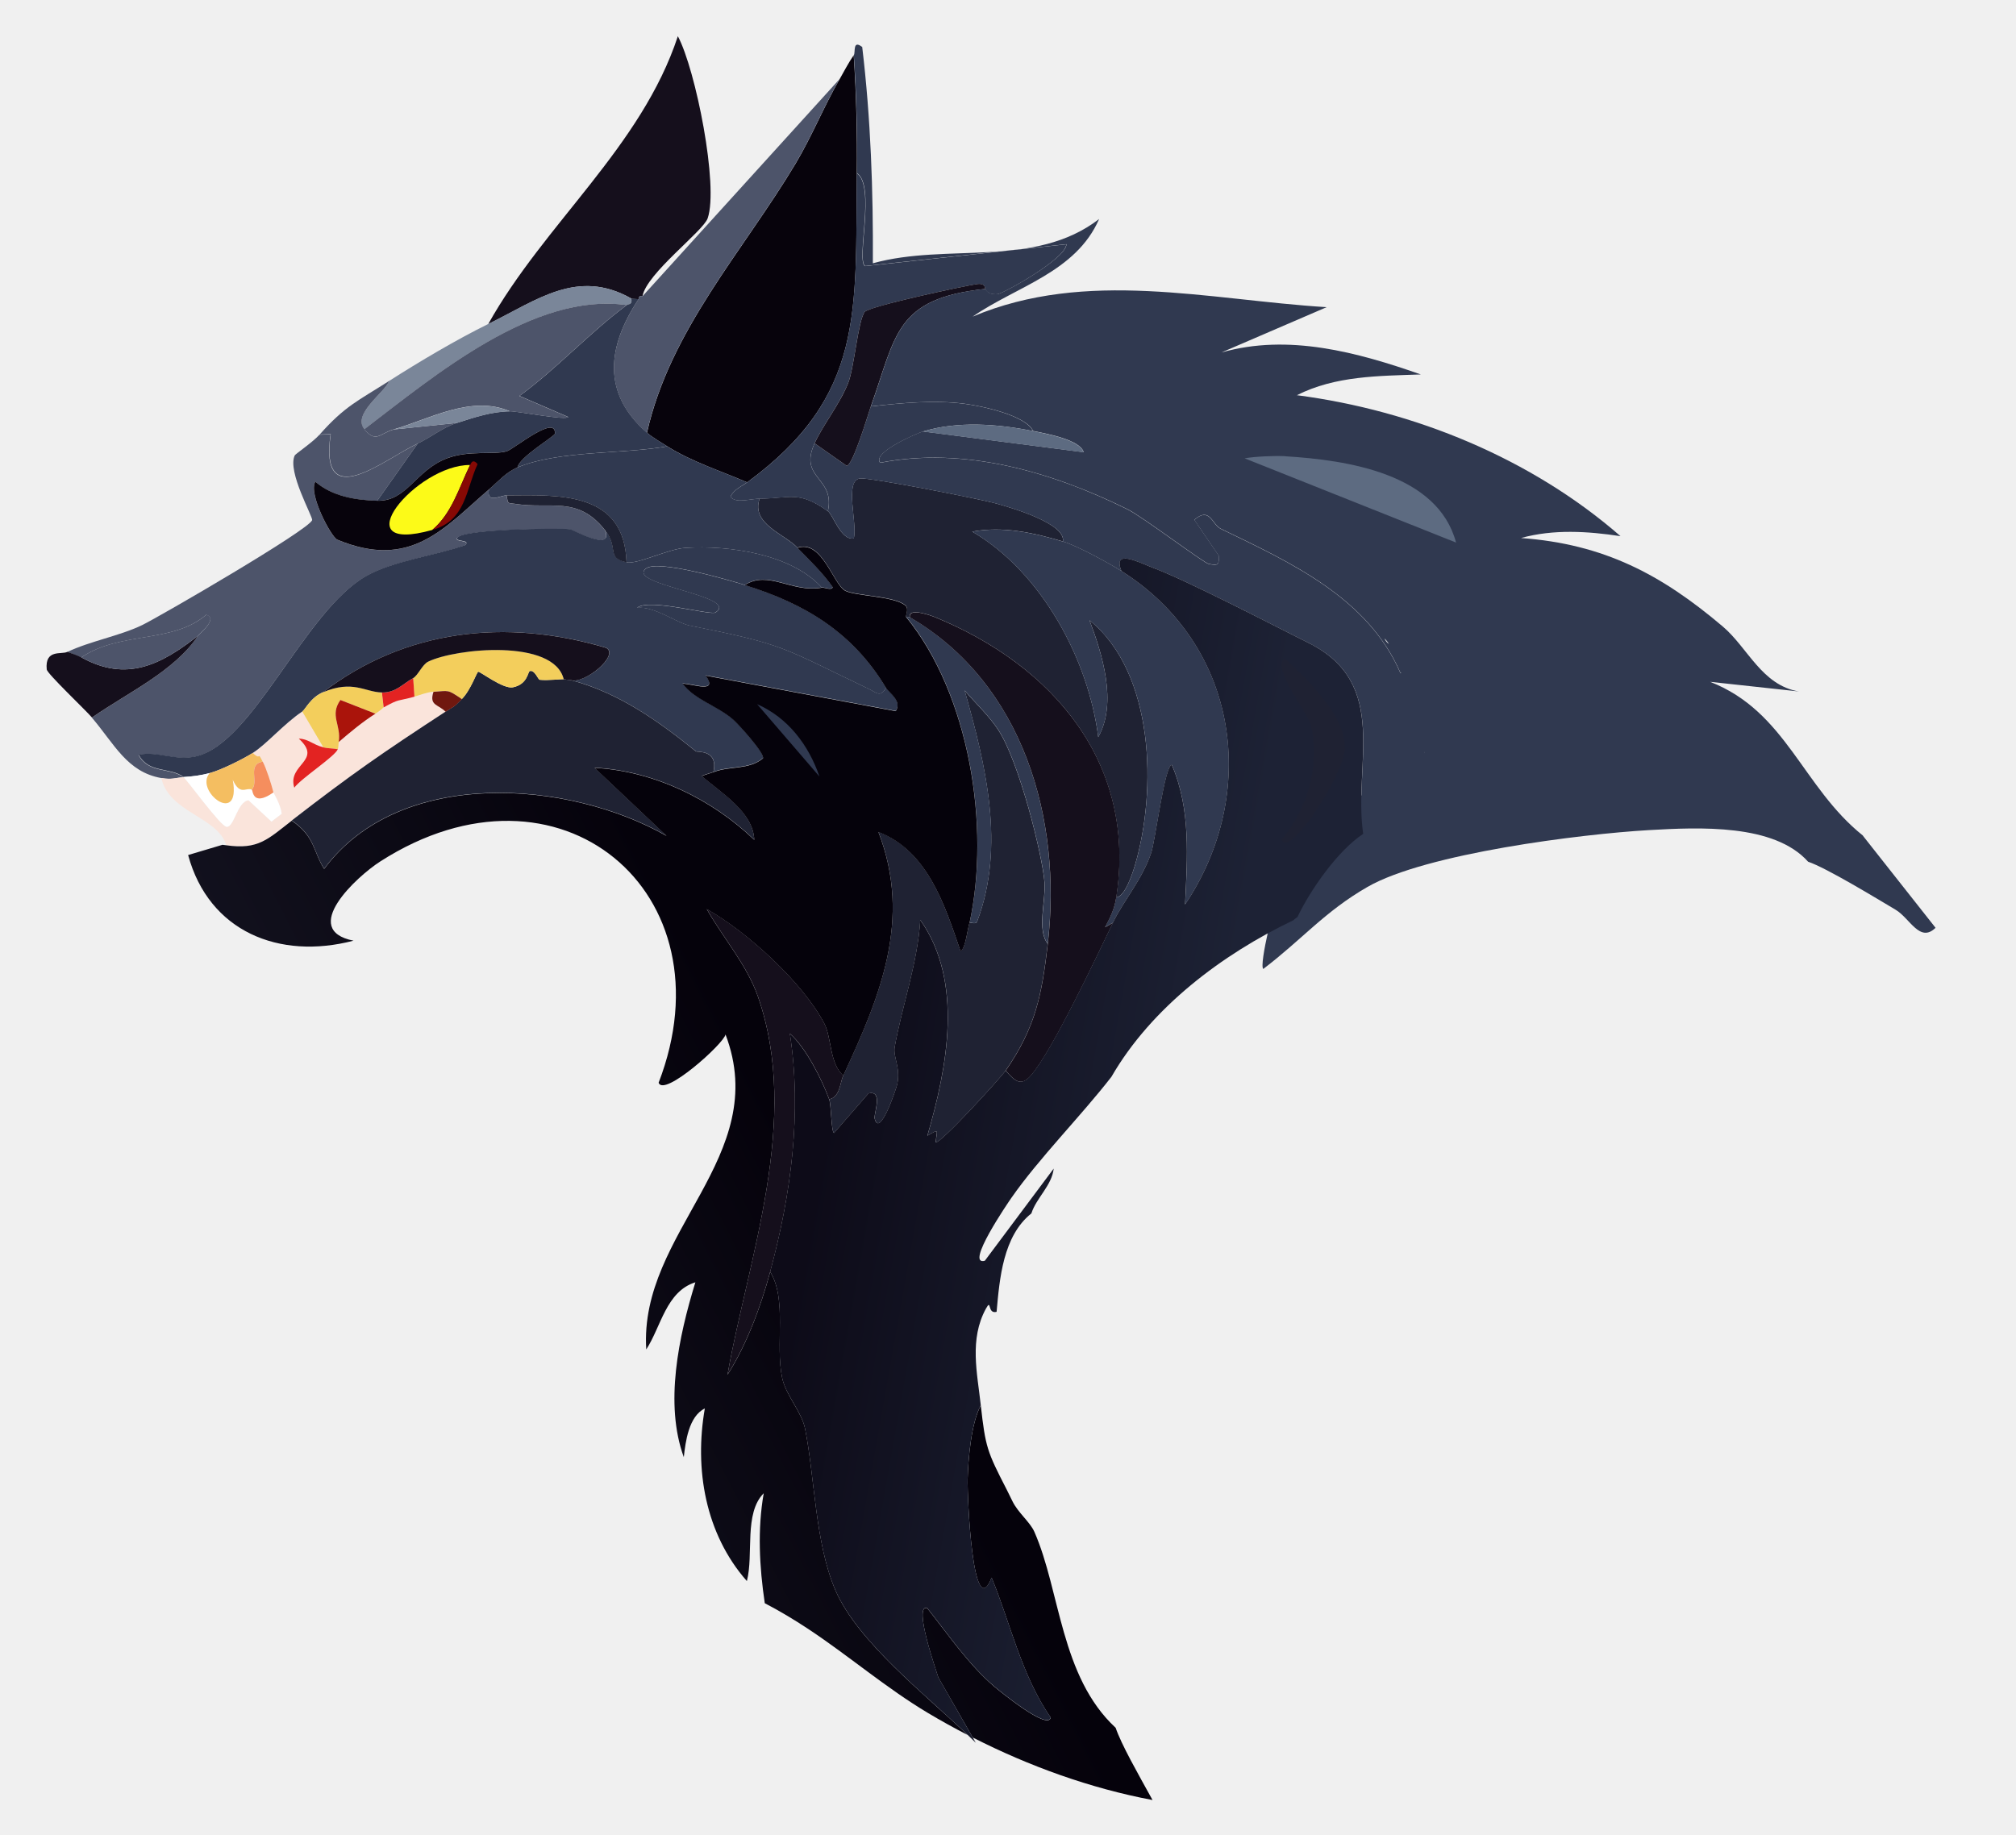
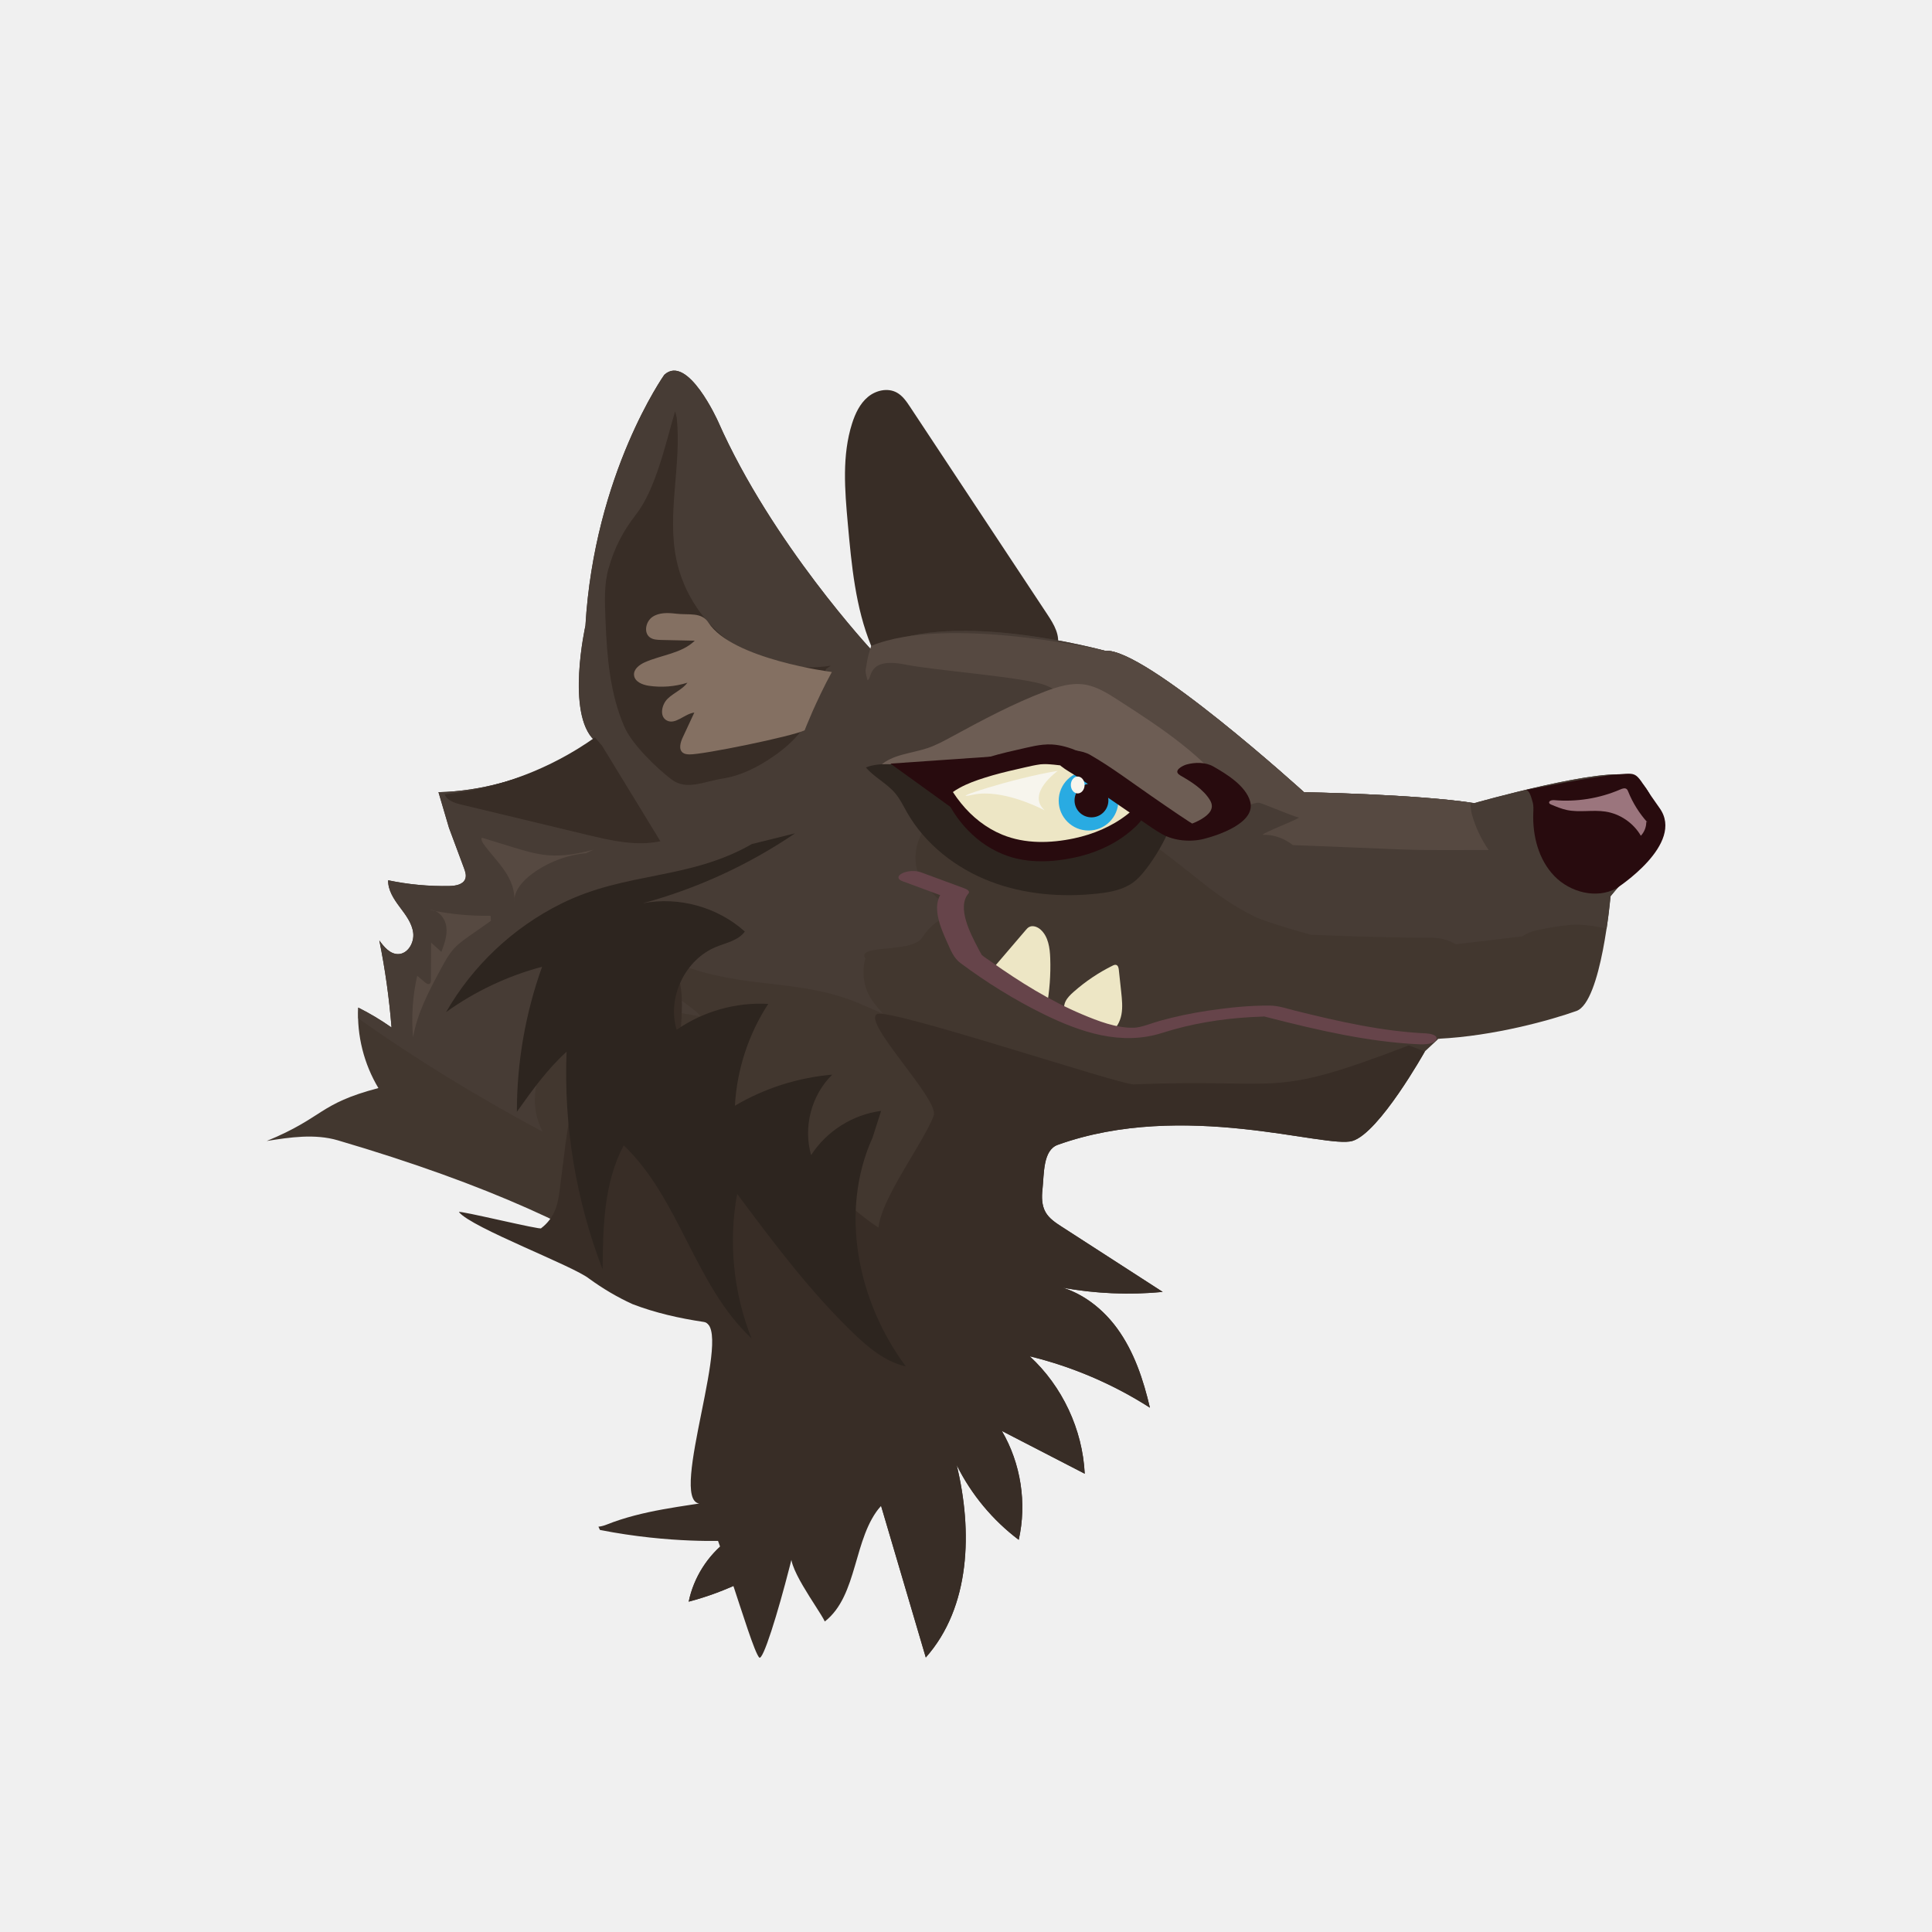
- <svg xmlns="http://www.w3.org/2000/svg" xmlns:xlink="http://www.w3.org/1999/xlink" id="Layer_1" version="1.1" viewBox="0 0 304.99 277.58">
+ <svg xmlns="http://www.w3.org/2000/svg" id="Head" version="1.1" viewBox="0 0 500 500">
  <defs>
    <style>
      .st0 {
-         fill: #e32322;
+         fill: #9b757d;
      }

      .st1 {
-         fill: url(#linear-gradient2);
+         fill: #2d251f;
      }

      .st2 {
-         fill: url(#linear-gradient1);
+         fill: #42372f;
      }

      .st3 {
-         fill: #5d6b81;
+         fill: #564941;
      }

      .st4 {
-         fill: #07030c;
+         fill: #382d26;
      }

      .st5 {
-         fill: #f3ce5c;
+         fill: #473c35;
      }

      .st6 {
-         fill: #f58e5e;
+         fill: #ede6c5;
      }

      .st7 {
-         fill: url(#linear-gradient);
+         fill: #ede6c5;
      }

      .st8 {
-         fill: #4d546a;
+         fill: #847062;
      }

      .st9 {
-         fill: #303950;
+         fill: #66444a;
      }

      .st10 {
-         fill: #fff;
+         fill: #f7f5ed;
      }

      .st11 {
-         fill: #fae4db;
+         fill: #29abe2;
      }

      .st12 {
-         fill: #7a8699;
+         fill: #280b0e;
      }

      .st13 {
-         fill: #f4be61;
+         fill: #6d5d54;
      }

      .st14 {
-         fill: #70180f;
-       }
- 
-       .st15 {
-         fill: #fcfa18;
-       }
- 
-       .st16 {
-         fill: #870904;
-       }
- 
-       .st17 {
-         fill: #1f2233;
-       }
- 
-       .st18 {
-         fill: #150f1c;
-       }
- 
-       .st19 {
-         fill: #aa140b;
+         fill: #280b0e;
      }
    </style>
-     <linearGradient id="linear-gradient" x1="191.01" y1="177.8" x2="24.68" y2="291.13" gradientTransform="translate(29.34 24.15) rotate(7.35)" gradientUnits="userSpaceOnUse">
-       <stop offset=".22" stop-color="#05020b" />
-       <stop offset="1" stop-color="#252739" />
-     </linearGradient>
-     <linearGradient id="linear-gradient1" x1="148.77" y1="115.82" x2="-17.56" y2="229.15" xlink:href="#linear-gradient" />
-     <linearGradient id="linear-gradient2" x1="113.55" y1="130.51" x2="170.29" y2="133.21" gradientTransform="translate(29.34 24.15) rotate(7.35)" gradientUnits="userSpaceOnUse">
-       <stop offset="0" stop-color="#0d0b18" />
-       <stop offset="1" stop-color="#1d2235" />
-     </linearGradient>
  </defs>
-   <path class="st4" d="M129.63,26.2c-.23,21.03,1.22,33.72-16.6,46.79-4.01-1.74-8.37-3.11-12.08-5.45-.97-.61-2.21-1.32-3.07-2.06,3.47-15.52,14.56-27.48,22.49-40.74,2.43-4.07,4.27-8.63,6.65-12.76.71-1.24,1.31-2.43,2.13-3.62.4,5.92.54,11.89.48,17.85Z" />
-   <path class="st8" d="M63.19,67.12l-6.12,8.66c-3.35-.09-6.78-.67-9.36-2.88-1.12,1.77,2.38,8.38,3.32,8.77,11.16,4.65,16.21-1.83,22.94-7.6-.4,2.2,1.7.91,2.66.9.25,1.39.12,1.09,1.23,1.27,5.42.88,9.5-1.3,13.66,3.99,1.36,3.43-4.95-.09-5.27-.12-1.75-.19-16.94-.04-17.14,1.4-.07.51,2.04.19,1.26,1-4.49,1.6-11,2.39-15.07,4.73-9.33,5.37-17.08,25.4-25.76,27.26-3.13.67-5.75-.85-8.58-.27,1.51,2.88,4.74,1.84,6.79,3.38-1.21.07-1.73.41-3.35.12-5.19-.92-7.09-5.15-10.5-9.14,5.56-3.86,12.44-6.99,16.05-12.38.24-.36,3.1-2.58,1.24-3.18-5.09,4.39-13.04,2.46-18.9,6.46-.5-.28-1.52-.64-2.12-.83,3.4-1.64,7.98-2.44,11.37-4.09,2.64-1.29,25.26-14.42,25.68-15.87.14-.5-3.8-7.36-2.63-9.79.11-.22,2.75-2.02,3.74-3.13l1.68-.06c-1.77,12.2,8.15,3.73,13.16,1.42Z" />
-   <path class="st18" d="M97.2,44.82c-.6-.16-.5.29-.62.48-.34-.09-.88-.02-1.09-.14-8.11-4.56-14.18.21-21.63,3.88,8.51-15.23,23.16-26.77,28.69-43.56,2.71,5.08,6.2,22.68,4.51,27.55-.68,1.97-9.26,8.34-9.86,11.79Z" />
-   <path class="st8" d="M97.87,65.48c-6.84-5.94-6.03-12.99-1.29-20.18.12-.18.02-.64.62-.48l29.81-32.85c-2.38,4.13-4.22,8.69-6.65,12.76-7.93,13.26-19.02,25.23-22.49,40.74Z" />
-   <path class="st11" d="M65.57,104.68c-.7,2.13.76,1.88,1.83,3.02-9.67,6.32-14.09,9.37-23.25,16.46-3.61,2.79-5.05,4.43-9.93,3.72-1.26-4.28-8.68-4.92-9.81-10.16,1.62.29,2.15-.05,3.35-.12.58.44,5.63,7.47,6.54,7.52,1.15.05,1.58-3.78,3.3-4.02l3.48,3.23,1.54-1.19c-.21-1.5-1.2-3.03-1.25-3.22-.31-1.21-1.07-3.61-1.62-4.66-.92-1.76-.1.01-1.5-1.31,2.05-1.3,4.7-4.4,7.48-6.26l3.19,5.42c-1.6-.39-2.33-1.32-3.72-1.31,3.71,3.38-1.78,3.82-.68,7.42,1.09-1.46,6.09-4.67,6.59-5.82.11-.26.08-.74.14-1.09,1.78-1.53,3.57-3.03,5.56-4.29.88-.56,1.17-.92,1.23-.95,2.53-1.38,1.88-.87,4.66-1.62.91-.25,1.95-.69,2.88-.74Z" />
-   <path class="st12" d="M95.49,45.15c.16,1.06-.39.8-.69,1.02-13.99-2-29.03,10.68-39.68,18.79-1.91-2.3,3.12-5.56,3.72-7.3,4.62-2.95,10.11-6.21,15.01-8.63,7.45-3.67,13.52-8.44,21.63-3.88Z" />
-   <path class="st8" d="M55.13,64.96c1.78,2.14,2.3.63,4.45.02l9.58-.99c-2.19.69-3.93,2.18-5.96,3.12-5.01,2.31-14.93,10.78-13.16-1.42l-1.68.06c3.84-4.33,5.79-5.09,10.5-8.1-.61,1.74-5.64,5-3.72,7.3Z" />
-   <path class="st18" d="M13.92,108.58c-.98-1.15-6.78-6.64-6.85-7.28-.3-3.12,2.23-2.22,3.12-2.66.6.19,1.61.55,2.12.83,6.78,3.77,11.99,1.18,17.66-3.28-3.61,5.39-10.49,8.52-16.05,12.38Z" />
-   <path class="st9" d="M94.79,85.09c1.69.33,6.27-2.02,8.9-2.19,6.61-.43,16.07.94,20.63,6-4.45.83-8.1-2.72-11.63-.39-2.55-.79-13.19-3.89-14.97-2.49-3.08,2.43,14.3,4.14,10.54,6.64-.75.5-10.11-2.2-11.86-.7,2.65-.27,5.92,2.29,7.99,2.7,14.47,2.88,13.69,3.2,27.12,9.61,1,.48,1.72,1.35,2.53-.23.47.79,2.46,1.95,1.49,3.53l-28.77-5.38c1.97,2.77-1.93,1.24-3.49,1.22,1.81,2.44,5.23,3.33,7.64,5.43.81.71,4.76,5.05,4.53,5.87-2.13,1.78-5.08,1.12-7.5,2.09.77-3.43-2.46-2.96-2.66-3.12-5.65-4.56-11.62-8.84-18.9-10.78,2.03.66,7.39-3.74,5.35-4.87-15.24-4.54-30.43-2.77-42.84,6.7-1.91.81-2.7,2.62-3.16,2.93-2.78,1.86-5.43,4.97-7.48,6.26-1.53.97-4.82,2.6-6.51,3.05-1.31.35-2.59.52-3.97.6-2.05-1.54-5.28-.5-6.79-3.38,2.83-.58,5.45.94,8.58.27,8.68-1.85,16.43-21.89,25.76-27.26,4.06-2.34,10.58-3.13,15.07-4.73.78-.81-1.33-.49-1.26-1,.2-1.44,15.39-1.6,17.14-1.4.32.03,6.63,3.56,5.27.12,2.14,2.71.13,4.25,3.26,4.87Z" />
-   <path class="st17" d="M160.8,81.93c-4.39-1.31-9.09-2.35-13.71-1.49,10.4,6.07,17.57,19.26,19.06,31.09,2.92-5.2.6-12.59-1.33-17.69,9.86,8,10.2,25.77,6.9,37.03-.28.96-1.5,4.88-2.86,4.91,3.14-20.26-9.56-35.15-27.6-42.48-.18-.07-3.89-1.5-3.63.09l-.55-.07c-.12-.15.45-1.17-.06-1.68-1.49-1.47-7.65-1.47-9.16-2.29-1.83-1.01-3.5-7.75-7.22-6.49-2.08-2.14-7.04-3.61-5.72-7.41,4.57-.02,5.87-1.3,10.32,1.89.8.57,1.98,4.49,3.92,4.12.59-2.24-1.45-8.65.89-9.06,1.33-.23,18.2,3.1,20.64,3.78,2.2.61,10.63,3.04,10.1,5.75Z" />
-   <path class="st17" d="M85.28,102.77c.66.14.91.09,1.09.14,7.29,1.94,13.26,6.22,18.9,10.78.2.16,3.42-.31,2.66,3.12-.33.13-1.74.52-1.75.61,2.86,2.51,7.75,5.37,7.93,9.64-6.38-6.14-15.21-10.44-24.17-10.9l10.9,10.3c-14.74-8.44-40.33-10.46-51.8,4.99-1.68-2.63-1.37-4.9-4.9-7.3,9.17-7.09,13.58-10.14,23.25-16.46,1.43-.94,1.03-.47,2.47-1.91,1.34-1.33,2.25-4.06,2.48-4.13.27-.09,3.77,2.66,5.26,2.35,2.24-.47,2.23-2.34,2.54-2.45.73-.26,1.26,1.28,1.5,1.31,1.17.14,3.45-.13,3.63-.09Z" />
-   <path class="st17" d="M158.51,142.8c-.91,7.84-1.86,12.65-6.37,19.19-.82,1.19-9.84,11.06-10.58,10.87.16-1.81.66-2.14-1.26-1,3.01-10.34,5.53-23.31-1.07-32.66-.39,6.5-2.82,13.28-3.87,19.24-.26,1.5.91,3.05.39,5.61-.12.58-2.71,8.38-3.44,5.12.03-1.13,1.23-4.21-.91-3.73l-5.22,6c-.44-.26-.41-4.22-.73-5.1,1.66-.35,1.62-2.52,2.13-3.62,5.54-11.95,10.45-23.59,5.31-36.85,7.44,2.83,10.06,11.11,12.41,18,.75-.11,1.14-3.75,1.38-4.27.02-.05.96.32,1.13-.13,4.33-11.42,1.29-23.81-1.88-34.99,1.7,1.99,3.61,3.74,5.07,5.94,3.2,4.81,6.75,19.19,7.02,23.15.19,2.77-1.18,7.12.48,9.24Z" />
-   <path class="st9" d="M100.94,67.54c3.72,2.34,8.08,3.71,12.08,5.45-.85.62-2.07,1.12-2.51,2.18.83,1.05,2.93.3,4.41.29-1.32,3.8,3.63,5.27,5.72,7.41,1.86,1.91,3.81,3.76,5.35,5.97-.27.52-1.21-.02-1.68.06-4.56-5.06-14.02-6.42-20.63-6-2.63.17-7.22,2.52-8.9,2.19-.35-10.65-9.92-10.2-18.15-10.13-.96,0-3.06,1.3-2.66-.9,1.38-1.18,2.59-2.62,4.32-3.33,6.34-2.62,15.96-1.98,22.65-3.19Z" />
-   <path class="st18" d="M127.58,162.72c-.51,1.1-.48,3.27-2.13,3.62-1.07-2.91-3.52-7.85-5.95-9.94,1.85,12,.17,24.39-2.98,36.03-1.41,5.23-3.54,11-6.46,15.57,3.13-17.65,11.14-38.53,4.6-57.23-1.68-4.8-5.28-8.87-7.74-13.23,6.15,3.47,14.52,11.11,17.78,17.31,1.13,2.15.79,6.1,2.88,7.88Z" />
-   <path class="st9" d="M112.69,88.52c9.12,2.81,16.33,7.18,21.35,15.54-.81,1.58-1.53.71-2.53.23-13.43-6.42-12.64-6.73-27.12-9.61-2.07-.41-5.34-2.97-7.99-2.7,1.76-1.5,11.11,1.2,11.86.7,3.76-2.5-13.62-4.21-10.54-6.64,1.77-1.4,12.42,1.7,14.97,2.49Z" />
-   <path class="st9" d="M158.51,142.8c-1.65-2.11-.28-6.47-.48-9.24-.27-3.95-3.82-18.34-7.02-23.15-1.46-2.19-3.37-3.95-5.07-5.94,3.17,11.18,6.21,23.57,1.88,34.99-.17.45-1.1.08-1.13.13,3.16-14.57-.02-34.53-9.6-46.27l.55.07c17.16,9.99,23.05,30.56,20.87,49.4Z" />
-   <path class="st9" d="M156.29,65.23c-5.33-1.09-11.45-1.54-16.69.07-.68.21-7.73,3.15-6.45,4.73,12.81-2.49,26,1.39,37.45,7.06,2.26,1.12,11.55,8.14,12.28,8.26,1.31.21,1.51.26,1.54-1.19l-3.74-5.49c2.34-2.06,2.67.71,4,1.35,10.49,5.08,22.26,10.4,27.2,21.86,2.46-.43.5-2.82,1.93-4.2,2.06,3.71,2.9,5.99,3.11,10.41l-3.62,15.1c-1.77.73-5.73,2.11-7.06,2.98-1.54-10.46,4.13-22.68-8.23-28.86-5.54-2.77-18.39-9.45-23.55-11.38-1.92-.72-6.24-3.02-4.79.49-1.95-1.23-6.72-3.84-8.87-4.48.53-2.71-7.9-5.14-10.1-5.75-2.45-.68-19.31-4.01-20.64-3.78-2.34.41-.3,6.82-.89,9.06-1.94.37-3.12-3.55-3.92-4.12,1.15-5.2-4.48-4.86-2.01-10.27l4.84,3.4c.96-.03,3.24-7.79,3.66-8.98,4.59-.51,9.64-1,14.23-.39,2.63.35,9.18,1.74,10.31,4.11Z" />
-   <path class="st9" d="M149.05,43.72c-.07,0,.14-.93-1.3-.72-2.08.3-16.35,3.37-16.95,4.21-1.02,1.44-1.56,8.47-2.51,10.8-1.31,3.23-3.78,6.27-5.06,9.08-2.47,5.4,3.16,5.07,2.01,10.27-4.45-3.19-5.75-1.91-10.32-1.89-1.48,0-3.58.76-4.41-.29.43-1.06,1.66-1.56,2.51-2.18,17.82-13.07,16.37-25.76,16.6-46.79,2.87,1.94-.14,13.19,1.24,14.06l30.45-3.3c-.02,2.2-9.63,7.51-10.43,7.55-1.71.1-1.74-.8-1.84-.79Z" />
-   <path class="st18" d="M149.05,43.72c-13.67,1.45-13.45,7-17.31,17.78-.42,1.19-2.7,8.95-3.66,8.98l-4.84-3.4c1.28-2.81,3.75-5.84,5.06-9.08.94-2.32,1.48-9.36,2.51-10.8.6-.84,14.87-3.9,16.95-4.21,1.44-.21,1.22.73,1.3.72Z" />
+   <path class="st4" d="M273.62,167.34c.85-2.84-.86-5.76-2.5-8.23-11.85-17.92-23.71-35.84-35.56-53.76-.95-1.44-1.96-2.93-3.48-3.76-2.36-1.29-5.44-.57-7.49,1.16-2.06,1.73-3.25,4.27-4.07,6.83-2.64,8.3-1.89,17.24-1.11,25.92.97,10.74,1.97,21.68,6.05,31.66.57,1.4,1.25,2.83,2.45,3.74,1.73,1.31,4.11,1.22,6.28,1.07,12.99-.88,25.99-1.75,38.98-2.63l.44-2.01Z" />
+   <path class="st2" d="M116.24,214.36c1.28,3.43,2.55,6.86,3.83,10.29.33.9.67,1.88.35,2.78-.54,1.5-2.49,1.83-4.08,1.87-5.33.11-10.67-.39-15.89-1.48-.06,2.56,1.46,4.85,2.99,6.9s3.2,4.18,3.5,6.72-1.42,5.51-3.97,5.48c-2.06-.03-3.58-1.86-4.8-3.52,1.5,7.43,2.56,14.96,3.16,22.52-2.74-1.93-5.63-3.66-8.63-5.16-.36,7.25,1.49,14.6,5.23,20.83-15.63,4.11-13.97,7.55-28.91,13.7,6.07-.98,12.48-1.91,18.39-.18,156.26,45.9,100.83,103.6,100.83,103.6-5.09,3.83-8.72,9.56-10,15.8,9.69-2.55,18.87-7.02,26.86-13.07-2.32,3.05-.17-8.59,1.49-5.13,8.68-6.78,14.14,1.64,21.43-6.62,3.86,13.09,7.72,26.17,11.58,39.26,11.61-13.08,12.12-32.79,8-49.79,3.75,7.58,9.3,14.26,16.05,19.34,2.15-9.49.56-19.78-4.37-28.18,7.15,3.69,14.3,7.38,21.45,11.07-.56-11.46-5.79-22.62-14.23-30.39,11.01,2.68,21.56,7.19,31.1,13.3-1.69-7.25-4.09-14.48-8.47-20.5-4.38-6.02-10.99-10.73-18.41-11.42,9.87,2.26,20.11,2.93,30.19,1.96-8.72-5.63-17.44-11.26-26.16-16.89-1.59-1.03-3.25-2.12-4.18-3.78-.98-1.74-1-3.85-.78-5.83.44-4.08.09-10.17,3.95-11.56,32.71-11.73,69.32,1.07,76.27-1.01,6.96-2.08,18.75-23.17,18.75-23.17l3.51-3.27c1.41.05-1.22.06,0,0,14.38-.69,29.22-4.87,35.71-7.19s8.81-29.68,8.81-29.68c0,0,6.03-7.42,10.2-11.13s1.86-17.16-4.64-19.94c-6.49-2.78-40.81,6.96-40.81,6.96-14.84-2.32-44.06-2.82-44.06-2.82,0,0-41.28-37.52-51.48-36.6,0,0-42.2-11.63-60.29-.02,0,0-25.97-27.81-39.89-59.35,0,0-7.88-17.62-13.91-12.06,0,0-18.09,25.51-20.41,64.93,0,0-5.1,22.73,2.32,29.68,0,0-17.62,12.9-40.35,13.41l2.75,9.33Z" />
+   <path class="st5" d="M92.7,260.75c3,1.5,5.88,3.23,8.63,5.16-.6-7.56-1.66-15.09-3.16-22.52,1.22,1.67,2.74,3.5,4.8,3.52,2.56.03,4.28-2.94,3.97-5.48-.31-2.54-1.97-4.67-3.5-6.72s-3.05-4.35-2.99-6.9c5.22,1.09,10.56,1.59,15.89,1.48,1.6-.03,3.54-.36,4.08-1.87.32-.9-.01-1.89-.35-2.78-1.28-3.43-2.55-6.86-3.83-10.29l-2.75-9.33c22.73-.51,40.35-13.41,40.35-13.41-7.42-6.96-2.32-29.68-2.32-29.68,2.32-39.42,20.41-64.93,20.41-64.93,6.03-5.57,13.91,12.06,13.91,12.06,13.91,31.54,39.89,59.35,39.89,59.35,18.09-11.61,60.29.02,60.29.02,10.2-.93,51.48,36.6,51.48,36.6,0,0,29.22.51,44.06,2.82,0,0,34.32-9.74,40.81-6.96,6.49,2.78,8.81,16.23,4.64,19.94-4.17,3.71-10.2,11.13-10.2,11.13,0,0-.31,3.69-1.03,8.47-.43-.16-.86-.3-1.31-.38-2.82-.55-5.66-.92-8.52-.64-2.88.29-5.7.78-8.52,1.41-1.25.28-2.41.8-3.45,1.5-5.73.73-11.47,1.37-17.21,2.05-1.81-1.06-3.91-1.68-6.14-1.68-6.83,0-13.65-.17-20.47-.38-3.48-.11-6.96-.25-10.44-.36-.14,0-.28-.01-.42-.02-4.67-1.31-9.33-2.63-13.86-4.37-4.44-2.05-8.48-4.71-12.39-7.66-4.87-3.82-9.66-7.71-14.65-11.38-5.07-3.74-10.4-6.62-16.26-8.95-11.43-4.53-24.6-4.3-36.06-.02-3.76,1.4-6.49,3.45-8.07,7.21-1.43,3.38-1.63,7.93.63,11.09,2.3,3.21,4.79,5.77,8.27,7.72.69.38,1.39.72,2.11,1.05-.94,0-1.91.11-2.94.34-3.18.72-5.73,3.06-7.44,5.72-2.63,4.09-17.16,1.56-14.69,5.41-.51,1.75-.58,3.65-.34,5.41.39,2.87,1.62,4.98,3.43,7.15.47.57.95,1.13,1.44,1.68-2.05-.91-4.11-1.8-6.18-2.67-13.2-5.55-25.04-4.19-38.93-7.68-5.54-1.39-12.77-4.98-15.82-.25-.76,1.18,13.85,10.01,13.61,11.31-1.03-.19-2.05-.38-3.08-.55-3.92-.68-7.68-1.3-11.64-.85-5.27.61-9.82,1.74-14.65,3.97-5.95,2.75-10.89,8.11-12.66,14.3-.47,1.28-.69,2.62-.67,3.96-.14,2.43.23,4.93,1.24,7.4.23.57.47,1.11.72,1.62-16.46-8.85-32.48-18.53-47.71-29.36-.03-.93-.02-1.87.03-2.8Z" />
+   <path class="st3" d="M380.99,210.97c.92,3.26,2.4,6.26,4.26,9.01-7.92-.01-15.85.14-23.77-.19-8.96-.37-17.92-.74-26.89-1.08-2.18-1.71-4.87-2.73-7.61-2.66-1.7.05,10.71-4.64,9.01-4.53-.86-.01-9.33-3.69-10.18-3.76-2.23-.42-18.32,7.98-20.45,7.18-5.77-2.72-6.23-4.52-11.68-7.8-11.3-6.8-11.58-26.76-24.36-30.2-7.27-1.96-27.75-3.48-35.13-4.97-10.08-2.03-8.41,4.08-9.7,4.04-.18-.67-.34-1.35-.47-2.04-.01-.17-.02-.34-.02-.51.31-1.27.27-2.73,1.46-6.3,19.59-8.13,60.55,1.26,60.55,1.26,10.2-.93,51.48,36.6,51.48,36.6,0,0,27.96.48,43.07,2.68,0,1.09.12,2.19.43,3.27Z" />
+   <path class="st13" d="M319.78,206.95c-7.63-11.02-19.2-18.56-30.47-25.81-2.7-1.74-5.5-3.51-8.67-3.99-3.47-.52-6.97.58-10.25,1.83-8.28,3.16-16.12,7.35-23.9,11.58-2.09,1.14-4.2,2.29-6.45,3.05-4.2,1.41-9.08,1.59-12.31,4.62,9.43,1.02,19.04,2.03,28.34.16,6.28-1.26,12.62-3.84,18.88-2.48,9.99,2.16,15.62,13.32,25.16,16.96,1.72.66,3.55,1.05,5.39.99,1.71-.06,3.39-.51,5-1.08,2.15-.77,4.29-1.81,5.75-3.56s2.1-4.35,1.04-6.37" />
+   <path class="st1" d="M302.72,214.43c-1.56,3.64-3.56,7.1-5.95,10.26-1.03,1.37-2.16,2.7-3.55,3.71-2.6,1.89-5.9,2.5-9.1,2.85-9.41,1.03-19.12.24-27.94-3.17-8.83-3.42-16.72-9.58-21.42-17.79-.97-1.7-1.81-3.49-3.07-4.98-2.17-2.59-5.4-4.11-7.59-6.69,1.77-.72,3.72-.88,5.64-.85,6.74.11,13.42,2.68,18.49,7.13,1.53,1.35,2.93,2.86,4.61,4.02,2.02,1.4,4.38,2.23,6.76,2.85,9.64,2.54,20.09,1.93,29.37-1.73,1.78-.7,3.72-1.52,5.53-.89,1.54.53,2.53,1.98,3.77,3.04,1.72,1.47,4.03,2.22,6.28,2.05" />
  <g>
-     <path class="st9" d="M281.83,126.46l10.99,13.93c-2.39,2.34-3.87-1.44-6.04-2.73-2.98-1.77-10.44-6.32-13.24-7.27-5.14-5.76-16.43-5.22-24.13-4.78-10.18.59-33.7,3.52-42.52,8.59-6.49,3.73-9.88,7.93-15.78,12.42-.66-.69,1.83-10.52,2.37-11.93,2.88-7.52,6.18-12.81,13.86-14.71,1.13-.28,10.67-4.6,7.62-8.21-.38-.45-3.14-13.11-5.51-15.16.62,1.35,1.79,1,2.37,2.05-1.43,1.38,2.53,2.77.07,3.2-4.95-11.46-16.71-16.78-27.2-21.86-1.33-.64-1.65-3.41-4-1.35l3.74,5.49c-.03,1.45-.23,1.4-1.54,1.19-.73-.12-10.02-7.14-12.28-8.26-11.46-5.66-24.65-9.54-37.45-7.06-1.29-1.58,5.76-4.52,6.45-4.73l24.34,3.14c-.59-1.87-5.34-2.74-7.65-3.21-1.13-2.37-7.68-3.76-10.31-4.11-4.58-.61-9.64-.12-14.23.39,3.85-10.78,3.64-16.33,17.31-17.78.1-.01.13.89,1.84.79.79-.05,10.41-5.35,10.43-7.55l-30.45,3.3c-1.38-.87,1.63-12.12-1.24-14.06.07-5.96-.08-11.93-.48-17.85.28-.4-.22-2.38,1.27-1.23,1.3,10.9,1.67,21.74,1.61,32.73,11.24-3.13,24.46.83,34.23-6.7-3.53,8.08-12.51,10.18-19.14,14.77,17.28-7.28,35.58-2.54,53.56-1.43l-15.9,6.85c10.11-2.88,20.56-.03,30.15,3.33-6.34.23-12.93.19-18.75,3.14,17.77,2.31,35.48,9.58,48.96,21.33-4.93-.75-10.17-1.08-15.05.28,12.53.91,21.23,5.51,30.52,13.39,3.8,3.22,5.89,8.89,11.52,9.83l-13.43-1.46c11.52,4.5,13.95,15.95,23.13,23.28Z" />
-     <path class="st3" d="M194.44,69.04c9.35.57,23.05,2.6,25.84,13.06l-31.99-12.75c1.57-.28,4.63-.41,6.16-.32Z" />
-     <path class="st3" d="M156.29,65.23c2.3.47,7.06,1.34,7.65,3.21l-24.34-3.14c5.24-1.61,11.36-1.16,16.69-.07Z" />
+     <path class="st7" d="M295.75,209.24s-14.96-16-26.44-13.91c-11.48,2.09-22.61,5.22-24.35,9.04,0,0,6.96,16.7,25.39,16s25.39-11.13,25.39-11.13Z" />
+     <path class="st14" d="M295.75,206.74c-4.71-5.02-10.56-9.7-16.91-12.39-2.09-.89-4.31-1.55-6.59-1.68-3-.17-6.08.74-8.98,1.38-3.36.74-6.71,1.59-9.96,2.72-2.33.81-4.8,1.74-6.76,3.28-.57.45-1.36,1.1-1.58,1.83s-.02,1.77-.02,2.5-.17,1.76.03,2.5c.11.42.4.85.6,1.23,1.29,2.44,2.95,4.71,4.86,6.7,2.91,3.04,6.49,5.42,10.49,6.77,5.43,1.82,11.35,1.56,16.9.41,4.92-1.02,9.71-2.98,13.71-6.06,1.53-1.18,3.12-2.55,4.21-4.18.29-.43.02-1.98.02-2.5,0-.59,0-1.18,0-1.77,0-.15-.09-.63-.02-.73-1.05,1.57-2.58,2.9-4.05,4.06-3.99,3.11-8.77,5.1-13.7,6.15-6.14,1.3-12.7,1.48-18.6-.94-4.2-1.72-7.84-4.62-10.68-8.14-1.46-1.81-2.85-3.83-3.76-5.99v5c.67-1.37,2.06-2.27,3.36-2.98,2.04-1.13,4.26-1.92,6.47-2.62,2.78-.89,5.62-1.59,8.47-2.23,2.57-.57,5.26-1.34,7.9-1.4,3.84-.09,7.6,1.46,10.9,3.3s6.34,4.11,9.2,6.57c1.55,1.34,3.08,2.73,4.48,4.23-.24-.25.02-2.12.02-2.5,0-.59,0-1.18,0-1.77,0-.14.07-.64-.02-.73Z" />
  </g>
-   <path class="st9" d="M96.59,45.29c-4.75,7.19-5.55,14.24,1.29,20.18.86.75,2.1,1.45,3.07,2.06-6.69,1.21-16.31.58-22.65,3.19.19-1.51,5.64-4.73,5.66-5.11.18-3-6.32,2.4-7.29,2.67-2.07.57-5.69-.2-9.03,1.06-4.75,1.78-6.06,6.55-10.56,6.42l6.12-8.66c2.03-.94,3.77-2.43,5.96-3.12,2.63-.84,5.2-1.71,8.01-1.75,1.17-.01,8.61,1.44,8.79.86l-7.37-3.18c5.65-4.12,10.65-9.61,16.23-13.75.3-.22.85.04.69-1.02.21.12.76.05,1.09.14Z" />
-   <path class="st8" d="M29.97,96.19c-5.67,4.46-10.88,7.05-17.66,3.28,5.86-4,13.82-2.06,18.9-6.46,1.86.6-1,2.81-1.24,3.18Z" />
-   <path class="st17" d="M94.79,85.09c-3.14-.62-1.13-2.16-3.26-4.87-4.16-5.28-8.25-3.11-13.66-3.99-1.11-.18-.97.12-1.23-1.27,8.24-.08,17.8-.52,18.15,10.13Z" />
-   <path class="st5" d="M85.28,102.77c-.18-.04-2.46.23-3.63.09-.24-.03-.77-1.56-1.5-1.31-.31.11-.3,1.99-2.54,2.45-1.49.31-4.98-2.43-5.26-2.35-.23.07-1.14,2.79-2.48,4.13-2.25-1.54-1.93-1.26-4.3-1.11-.92.06-1.96.49-2.88.74l-.19-2.81c.73-.39,1.39-2.06,2.27-2.49,4.18-2.04,19-3.5,20.51,2.65Z" />
-   <path class="st5" d="M57.77,104.78l.26,2.26c-.07.04-.35.4-1.23.95l-5.29-2.07c-1.69,2.37.15,3.78-.26,6.36-.06.36-.03.84-.14,1.09-.71-.14-1.49-.11-2.19-.28l-3.19-5.42c.45-.3,1.24-2.12,3.16-2.93,4.53-1.91,6.33-.02,8.89.04Z" />
-   <path class="st10" d="M31.73,116.99c-2.4,2.7,4.77,8.19,3.48,1.01,1.12,2.45,1.93,1.12,2.87,1.48.2.08.06,2.67,3.28.42.05.19,1.05,1.72,1.25,3.22l-1.54,1.19-3.48-3.23c-1.72.24-2.15,4.08-3.3,4.02-.91-.04-5.95-7.08-6.54-7.52,1.37-.08,2.65-.25,3.97-.6Z" />
-   <path class="st13" d="M39.74,115.24c-2.41.41-.53,3.05-1.66,4.23-.94-.36-1.74.97-2.87-1.48,1.29,7.19-5.88,1.69-3.48-1.01,1.69-.45,4.98-2.08,6.51-3.05,1.4,1.32.58-.46,1.5,1.31Z" />
-   <path class="st19" d="M56.8,107.99c-1.99,1.26-3.77,2.76-5.56,4.29.42-2.58-1.42-3.99.26-6.36l5.29,2.07Z" />
-   <path class="st0" d="M48.92,113.09c.7.17,1.48.14,2.19.28-.5,1.15-5.5,4.36-6.59,5.82-1.1-3.59,4.39-4.04.68-7.42,1.4,0,2.13.92,3.72,1.31Z" />
-   <path class="st6" d="M41.37,119.9c-3.23,2.25-3.08-.34-3.28-.42,1.13-1.18-.76-3.82,1.66-4.23.55,1.05,1.32,3.45,1.62,4.66Z" />
-   <path class="st14" d="M69.88,105.79c-1.44,1.44-1.04.97-2.47,1.91-1.08-1.14-2.53-.89-1.83-3.02,2.37-.14,2.05-.43,4.3,1.11Z" />
-   <path class="st0" d="M62.7,105.42c-2.78.76-2.13.24-4.66,1.62l-.26-2.26c2.16.04,3.15-1.32,4.73-2.17l.19,2.81Z" />
-   <path class="st8" d="M94.8,46.17c-5.58,4.14-10.58,9.63-16.23,13.75l7.37,3.18c-.17.58-7.61-.87-8.79-.86-5.83-2.53-12.22,1.19-17.59,2.73-2.14.62-2.67,2.12-4.45-.02,10.65-8.11,25.68-20.79,39.68-18.79Z" />
-   <path class="st12" d="M77.16,62.25c-2.81.04-5.37.91-8.01,1.75l-9.58.99c5.37-1.55,11.76-5.27,17.59-2.73Z" />
-   <g>
-     <path class="st7" d="M147.18,262.92c8.54,4.34,17.77,7.68,27.18,9.45-2.27-4.11-4.72-8.41-5.58-10.93-8.37-7.76-8.36-20.73-12.3-29.66-.64-1.46-2.47-2.89-3.3-4.6-.28-.58-.59-1.21-.88-1.78-2.98-5.79-3.21-6.42-3.92-12.74-1.46,2.67-1.91,8.15-1.99,11.14-.07,2.55.76,22.13,3.63,14.93,2.75,6.59,4.5,14.79,8.94,21.17-.42,2.02-7.93-4.18-8.57-4.72-3.9-3.34-6.96-7.88-10.14-11.87-2.13-.47,1.47,9.69,1.7,10.51l5.22,9.11Z" />
-     <path class="st2" d="M99.64,163.84c.81,2.21,9.88-5.93,10.12-7.31,7.05,18.52-13.12,29.88-11.99,47.66,2.24-3.44,3-8.77,7.43-10.16-2.55,8.31-4.69,18.4-1.75,26.46.25-2.3.74-6.19,3.18-7.37-1.6,9.15.05,18.95,6.36,26.12,1.05-4.01-.47-10.26,2.55-13.29-.96,5.45-.66,11.13.16,16.64,2.25,1.17,4.43,2.48,6.58,3.9,6.16,4.08,11.79,8.94,18.14,12.73,1.95,1.16,3.95,2.27,5.99,3.32-6.46-6.15-16.65-14.15-19.99-21.84-3.12-7.17-3.14-17.11-4.62-24.5-.52-2.59-2.89-5.02-3.46-7.67-1.09-5.12.77-11.87-1.82-16.08-1.41,5.23-3.54,11-6.46,15.57,3.13-17.65,11.14-38.53,4.6-57.23-1.68-4.8-5.28-8.88-7.74-13.23,6.15,3.47,14.52,11.11,17.78,17.31,1.13,2.15.79,6.1,2.88,7.88,5.54-11.95,10.45-23.59,5.31-36.85,7.44,2.83,10.06,11.11,12.41,18,.75-.11,1.14-3.75,1.38-4.27,3.16-14.57-.02-34.53-9.6-46.27-.12-.15.45-1.17-.06-1.68-1.49-1.47-7.65-1.47-9.16-2.29-1.83-1.01-3.5-7.75-7.22-6.49,1.86,1.91,3.81,3.76,5.35,5.97-.27.52-1.21-.02-1.68.06-4.45.83-8.1-2.72-11.63-.39,9.12,2.81,16.33,7.18,21.35,15.54.47.79,2.46,1.95,1.49,3.53l-28.77-5.38c1.97,2.77-1.93,1.24-3.49,1.22,1.81,2.44,5.23,3.33,7.64,5.43.81.71,4.76,5.05,4.53,5.87-2.13,1.78-5.08,1.12-7.5,2.09-.33.13-1.74.52-1.75.61,2.86,2.51,7.75,5.37,7.93,9.64-6.38-6.14-15.21-10.44-24.17-10.9l10.9,10.3c-14.74-8.44-40.33-10.46-51.8,4.99-1.68-2.63-1.37-4.9-4.9-7.3-3.61,2.79-5.05,4.43-9.93,3.72-.18-.03-.36-.05-.55-.07l-5.2,1.55c3.15,11.59,13.79,15.9,25.02,12.96-8.21-1.64.43-9.67,4.05-11.99,27.09-17.37,53.22,4.73,42.1,33.51Z" />
-     <path class="st9" d="M114.54,106.55c4.68,2.06,7.8,6.19,9.43,10.95l-9.43-10.95Z" />
-   </g>
-   <path class="st9" d="M160.8,81.93c2.15.64,6.92,3.25,8.87,4.48,17.86,11.27,20.86,33.73,9.62,50.45.35-7.07.88-14.43-2-21.11-1.05-.09-2.51,11.43-3.1,13.22-1.32,4.02-4.15,7.21-5.82,10.65l-1.2.68c.82-1.56,1.42-2.72,1.69-4.51,1.36-.03,2.58-3.96,2.86-4.91,3.3-11.26,2.97-29.04-6.9-37.03,1.93,5.1,4.25,12.49,1.33,17.69-1.49-11.83-8.66-25.02-19.06-31.09,4.61-.86,9.32.18,13.71,1.49Z" />
-   <path class="st18" d="M168.87,135.8c-.28,1.79-.87,2.95-1.69,4.51l1.2-.68c-2.31,4.76-9.16,19.43-12.44,23.14-1.49,1.69-2.41.81-3.79-.77,4.51-6.55,5.46-11.36,6.37-19.19,2.18-18.84-3.71-39.41-20.87-49.4-.26-1.59,3.44-.16,3.63-.09,18.05,7.33,30.74,22.23,27.6,42.48Z" />
-   <g>
-     <path class="st1" d="M206.25,126.16c-3.84,2.52-8.02,8.49-9.97,12.61-.36.23-.56.44-.62.48-10.77,5.16-21.46,13.19-27.52,23.69-4.59,5.92-10.95,12.31-15.15,18.34-.43.62-7.09,10.33-4,9.49l10.42-13.95c-.28,2.57-2.64,4.45-3.38,6.79-4.29,3.41-4.81,9.87-5.26,14.89-1.46.38-.72-2.1-1.61-.49-2.54,4.64-1.32,9.74-.78,14.63-1.46,2.67-1.91,8.15-1.99,11.14-.07,2.55.76,22.13,3.63,14.93,2.75,6.59,4.5,14.79,8.94,21.17-.42,2.02-7.93-4.18-8.57-4.72-3.9-3.34-6.96-7.88-10.14-11.87-2.13-.47,1.47,9.69,1.7,10.51l5.67,9.91c-6.32-6.29-17.65-14.84-21.21-23.03-3.12-7.17-3.14-17.11-4.62-24.5-.52-2.59-2.89-5.02-3.46-7.67-1.09-5.12.77-11.87-1.82-16.08,3.15-11.64,4.83-24.03,2.98-36.03,2.42,2.1,4.88,7.03,5.95,9.94.32.88.3,4.84.73,5.1l5.22-6c2.13-.48.94,2.6.91,3.73.73,3.27,3.32-4.54,3.44-5.12.52-2.56-.65-4.11-.39-5.61,1.05-5.96,3.48-12.74,3.87-19.24,6.6,9.36,4.08,22.32,1.07,32.66,1.92-1.14,1.42-.81,1.26,1,.74.19,9.76-9.68,10.58-10.87,1.38,1.58,2.3,2.46,3.79.77,3.27-3.71,10.13-18.38,12.44-23.14,1.67-3.44,4.5-6.62,5.82-10.65.59-1.79,2.04-13.32,3.1-13.22,2.89,6.68,2.35,14.04,2,21.11,11.24-16.71,8.24-39.17-9.62-50.45-1.45-3.51,2.87-1.21,4.79-.49,5.16,1.93,18.01,8.61,23.55,11.38,12.36,6.18,6.69,18.41,8.23,28.86Z" />
-     <path class="st17" d="M194.38,99.61c3.28,3.12,9.27,8.7,9.08,13.68-.16,3.92-8.38,16.65-9.56,13.78,3.91-4.74,5.82-11.24,4.45-17.22-.46-2.02-6.2-8.98-3.96-10.24Z" />
-   </g>
-   <path class="st18" d="M86.37,102.91c-.18-.05-.43,0-1.09-.14-1.5-6.15-16.33-4.69-20.51-2.65-.88.43-1.54,2.09-2.27,2.49-1.58.85-2.57,2.21-4.73,2.17-2.56-.05-4.37-1.94-8.89-.04,12.41-9.48,27.6-11.25,42.84-6.7,2.03,1.13-3.33,5.53-5.35,4.87Z" />
-   <g>
-     <path class="st4" d="M78.29,70.73c-1.73.71-2.95,2.16-4.32,3.33-6.74,5.77-11.78,12.25-22.94,7.6-.93-.39-4.44-7-3.32-8.77,2.57,2.21,6.01,2.78,9.36,2.88,4.49.13,5.81-4.64,10.56-6.42,3.34-1.26,6.97-.49,9.03-1.06.97-.27,7.48-5.68,7.29-2.67-.02.38-5.47,3.6-5.66,5.11Z" />
-     <path class="st15" d="M71.11,70.36c-1.67,3.43-2.74,7.32-5.72,9.83-13.83,3.88-2.41-9.89,5.72-9.83Z" />
-     <path class="st16" d="M65.4,80.19c2.97-2.51,4.04-6.4,5.72-9.83.06,0,.3-1.14,1.13-.13-1.79,3.87-1.74,8.53-6.85,9.96Z" />
-   </g>
+   <path class="st6" d="M287.21,267.29c1.68-.97,2.67-2.85,3.02-4.75s.14-3.86-.06-5.79c-.21-1.92-.41-3.84-.62-5.76-.05-.51-.19-1.12-.68-1.27-.31-.1-.64.05-.93.19-3.64,1.8-7.04,4.09-10.08,6.78-.82.73-1.64,1.51-2.11,2.49s-.54,2.24.09,3.14c.68.96,1.95,1.27,3.1,1.52,3.53.73,5.28,2.84,8.27,3.46" />
+   <path class="st4" d="M174.72,106.43c-2.41,8.11-4.93,20.04-10.12,26.72-3.4,4.38-5.55,8.54-7.08,13.87-1.25,4.33-.99,8.87-.82,13.38.38,9.93,1.23,19.3,4.89,27.69,1.98,4.55,8.28,10.65,12.23,13.65,3.81,2.9,8.46.49,13.19-.25s9.13-2.96,13.08-5.69c2.77-1.92,5.37-4.12,7.38-6.82,3.41-4.59,4.89-10.29,6.29-15.83l1.26-.88c-8.8,1.43-18.12-.65-25.47-5.69s-12.65-12.98-14.49-21.7c-2.53-12.02,1.36-24.53.08-36.76l-.42-1.69Z" />
+   <path class="st6" d="M270.85,260.74c.78-4.2,1.1-8.48.95-12.74-.09-2.66-.49-5.58-2.45-7.38-.83-.76-2.1-1.25-3.07-.68-.34.2-.6.5-.85.8-2.74,3.2-5.48,6.41-8.22,9.61-.15.17-.3.36-.33.58-.06.48.45.8.88,1.01,4.44,2.09,8.64,6.71,13.08,8.8" />
+   <path class="st4" d="M155.8,192.98c5.04,8.25,10.07,16.49,15.11,24.74-6.31,1.32-12.83-.19-19.1-1.7-10.83-2.6-21.66-5.21-32.49-7.81-1.69-.41-3.62-1.02-4.23-2.64,13.93-1.49,27.45-6.61,38.88-14.72" />
+   <path class="st4" d="M188.23,398.71s-14.68.85-32.96-2.76c-.12-.29-.26-.57-.4-.84.7-.08,1.39-.25,2.06-.52,9.45-3.77,19.64-4.69,29.59-6.35,4.66-.78,9.17-1.8,13.65-3.32,2.78-.94,5.62-1.98,8.17-3.44,3.48-1.98-9.98,49.54-11.86,47.48-2.36-2.58-12.22-39.44-15.5-39.85-8.12-1.02,9.23-45.99,1.11-47-6.28-.94-12.48-2.33-18.41-4.61-3.94-1.8-7.65-4-11.15-6.54-4.1-3.34-30.42-13.17-33.75-17.27-.46-.62,21.71,4.81,21.27,4.17.41-.31.8-.65,1.14-.99,2.55-2.55,3.21-5.37,3.65-8.81.52-4.04,1-8.08,1.53-12.12,1.16-8.35,2.58-16.75,4.96-24.85.36,1.57.76,3.11,1.2,4.64,6.14-9.78,13.11-19.03,20.83-27.62,4.44,6.15,2.95,14.54,2.59,22.12-.56,11.99,2.36,24.13,8.31,34.56,7.81-9.16,11.01-7.47,16.69-18.08.08,5.83,0,0,1.87,5.53,2.59,7.65,17.75,21.08,24.53,25.47.77-7.73,11.51-21.71,14.29-28.96,1.58-4.13-18.52-24.13-14.67-26.31,2.96-1.68,63.02,18.34,66.41,18.2,39.71-1.6,34.47,4.01,71.22-10.09l4.16,1.56s-11.79,21.09-18.75,23.17c-6.96,2.08-43.56-10.72-76.27,1.01-3.86,1.39-3.51,7.48-3.95,11.56-.22,1.98-.19,4.09.78,5.83.93,1.66,2.58,2.75,4.18,3.78l26.16,16.89c-8.6.82-17.32.45-25.83-1.08,5.62,1.76,10.54,5.73,14.04,10.54,4.38,6.02,6.77,13.25,8.47,20.5-9.54-6.11-20.1-10.62-31.1-13.3,8.44,7.77,13.67,18.93,14.23,30.39-7.15-3.69-14.3-7.38-21.45-11.07,4.92,8.4,6.51,18.69,4.37,28.18-6.75-5.09-12.3-11.77-16.05-19.34,4.12,17,3.61,36.71-8,49.79-3.86-13.09-7.72-26.17-11.58-39.26-7.29,8.26-5.86,23.16-14.55,29.94-1.65-3.46-10.69-15.15-8.37-18.2-7.99,6.05-17.17,10.52-26.86,13.07,1.28-6.24,4.91-11.97,10-15.8Z" />
+   <path class="st12" d="M394.89,204.46c1.01.05,1.43,2.07,1.73,3.03s.23,1.99.19,3c-.2,5.86,1.38,12,5.45,16.22,4.06,4.22,10.89,6,16.05,3.21,0,0,17.91-11.48,11.17-20.82-6.73-9.34-4.81-9.14-10.6-8.71s-24,4.07-24,4.07Z" />
+   <path class="st1" d="M194.6,218.43c-16.39,9.4-32.44,7.04-49.37,15.44-12.4,6.15-22.91,16.05-29.78,28.06,7.48-5.37,15.94-9.37,24.84-11.73-4.31,12.01-6.53,24.77-6.52,37.53,3.91-5.49,7.86-11.03,12.86-15.54-.77,19.15,2.43,38.45,9.32,56.33.1-10.97.31-22.43,5.47-32.11,14.52,13.86,18.39,36.25,33.07,49.95-4.7-11.79-6-24.91-3.72-37.39,9.32,12.5,18.7,25.05,29.91,35.89,3.96,3.83,8.38,7.56,13.75,8.77-12.5-16.79-17.26-40.16-8.61-59.22l2.21-6.91c-7.31.93-14.13,5.24-18.11,11.44-2.11-7.24.07-15.56,5.47-20.82-8.86.75-17.54,3.52-25.19,8.04.5-9.33,3.51-18.52,8.62-26.35-8.35-.48-16.84,1.92-23.71,6.7-2.53-8.32,2.18-18.19,10.23-21.46,2.64-1.07,5.75-1.66,7.42-3.97-7.04-6.33-17.12-9.13-26.42-7.31,14.02-3.79,27.4-9.94,39.41-18.1l-11.14,2.76Z" />
+   <circle class="st11" cx="281.71" cy="207.22" r="7.72" />
+   <circle class="st12" cx="282.47" cy="207.15" r="4.38" />
+   <path class="st8" d="M215.26,173.91s-25.82-3.3-31.92-12.79c-1.8-2.79-5.11-1.9-8.4-2.3-2.08-.25-4.35-.34-6.08.83s-2.35,4.09-.66,5.31c.81.59,1.89.63,2.9.66,2.9.06,5.81.13,8.71.19-3.37,3.29-8.55,3.66-12.87,5.56-1.44.63-3.01,1.8-2.85,3.37.17,1.69,2.15,2.49,3.83,2.74,3.33.49,6.77.22,9.99-.8-1.31,1.76-3.52,2.6-5.1,4.12s-2.2,4.59-.28,5.64c2.26,1.24,4.6-1.71,7.16-2.03-1,2.15-2.01,4.31-3.01,6.46-.61,1.3-1.1,3.1.06,3.95.47.35,1.09.4,1.67.42,3.38.1,26.81-4.71,29.83-6.24,0,0,2.96-7.63,7.04-15.08Z" />
+   <path class="st3" d="M153.59,219.9c-3.82,1.01-7.78,1.76-11.72,1.44-3.19-.26-6.29-1.21-9.35-2.15-2.61-.8-5.22-1.6-7.83-2.4-.23.53.11,1.13.44,1.6,1.69,2.39,3.77,4.48,5.42,6.89,1.65,2.41,2.87,5.31,2.49,8.2-.02-3.05,2.3-5.6,4.76-7.4,4.04-2.96,8.89-4.8,13.87-5.27" />
+   <path class="st14" d="M256.87,195.79l-26.43,1.83,19.26,13.9s-12.23-5.2,7.16-15.73Z" />
+   <path class="st3" d="M126.97,237c-5.29.09-10.59-.42-15.76-1.52,2.23-.05,4,2.14,4.3,4.36s-.5,4.41-1.28,6.51c-.89-.8-1.78-1.6-2.66-2.4-.02,3.25-.03,6.5-.05,9.75,0,.32-.03.68-.28.87-.37.28-.88-.03-1.24-.33-.68-.57-1.35-1.15-2.03-1.72-1.18,5.24-1.54,10.65-1.07,16,1.08-6.41,4.22-12.26,7.31-17.97.98-1.82,1.98-3.66,3.39-5.17,1.17-1.26,2.59-2.25,3.99-3.24,1.82-1.28,3.64-2.55,5.46-3.83" />
+   <path class="st14" d="M305.38,200.64c2.81,1.59,6.12,3.65,7.79,6.49,1.27,2.15-.32,3.68-2.18,4.82-.97.59-2.05,1.06-3.12,1.43-.16.05-1.29.3-1.32.4s2.84-.46,2.77-.15c0,0-1.16-.72-1.57-.98-.89-.58-1.78-1.17-2.66-1.76-2.38-1.6-4.74-3.24-7.1-4.87-5.2-3.58-10.35-7.49-15.82-10.64-2.2-1.27-5.18-1.28-7.67-1.44-4.28-.28-8.51-.17-12.71.71-1.42.3-3.28,1.46-1.71,2.79s5,.9,6.86.51c2.46-.52,5.29-.11,7.75.16.41.05,1.98.41.33.02-.41-.1-1.66-.86-.41.15s2.74,1.78,4.06,2.66c5.7,3.8,11.31,7.75,16.98,11.6,1.69,1.15,3.37,2.37,5.15,3.36,3.11,1.72,7.33,2.07,10.74,1.21,3.85-.97,13.58-4.23,11.99-9.74-1.16-4.02-6.11-7.07-9.55-9.02-1.98-1.12-4.71-1.1-6.86-.51-1.06.29-3.72,1.65-1.71,2.79h0Z" />
+   <path class="st10" d="M273.76,199.5s-8.27,5.84-3.39,10.22c0,0-8.19-4.4-15.5-4.36-1.04,0-2.07.1-3.05.31-7.85,1.7,10.16-4.29,21.94-6.17Z" />
+   <ellipse class="st10" cx="278.91" cy="203.15" rx="1.78" ry="2.19" />
+   <path class="st0" d="M426.37,212.85c-2.11-2.33-3.8-5.04-4.98-7.95-.1-.26-.21-.53-.43-.7-.44-.35-1.09-.12-1.6.1-5.38,2.33-11.35,3.29-17.2,2.77-.58-.05-1.45.24-1.22.77.09.19.3.29.5.38,1.34.56,2.69,1.12,4.11,1.42,3.26.67,6.67-.11,9.96.4,3.77.58,7.23,2.95,9.14,6.25.92-.97,1.44-2.32,1.4-3.65" />
+   <path class="st9" d="M369.17,267.44c-11.42-.5-22.85-3.12-33.92-5.86-2.13-.53-4.29-1.3-6.49-1.33-5.41-.06-10.87.52-16.21,1.32-4.11.62-8.18,1.47-12.19,2.57-2.27.62-4.96,1.79-6.94,1.84-4.56.1-9.26-1.74-13.39-3.48-8.33-3.51-16.16-8.4-23.53-13.62-.84-.59-1.76-1.16-2.53-1.84-.48-.43.23.28.07.02-.34-.56-.65-1.15-.95-1.74-1.82-3.48-5.56-10.46-2.45-14.09.54-.63-.6-1.16-.98-1.3-3.77-1.39-7.55-2.79-11.32-4.18-1.43-.53-3.59-.42-4.94.31-1.19.64-1.19,1.49.12,1.98,3.77,1.39,7.55,2.79,11.32,4.18l-.98-1.3c-3,3.51-.3,9.49,1.3,13.03.89,1.98,1.65,3.98,3.4,5.28,6.71,5,13.93,9.5,21.44,13.19,9.67,4.75,20.18,8.29,30.83,4.88,7.38-2.36,15.11-3.62,22.84-4.07,1.05-.06,2.11-.1,3.16-.14.35-.01,1.2-.24.35-.01.14-.04.43-.03.58,0-2.84-.52-.52,0,.59.28,12.76,3.26,25.93,6.34,39.13,6.91,1.03.04,3.78-.01,4.24-1.25s-1.79-1.53-2.55-1.57h0Z" />
</svg>
